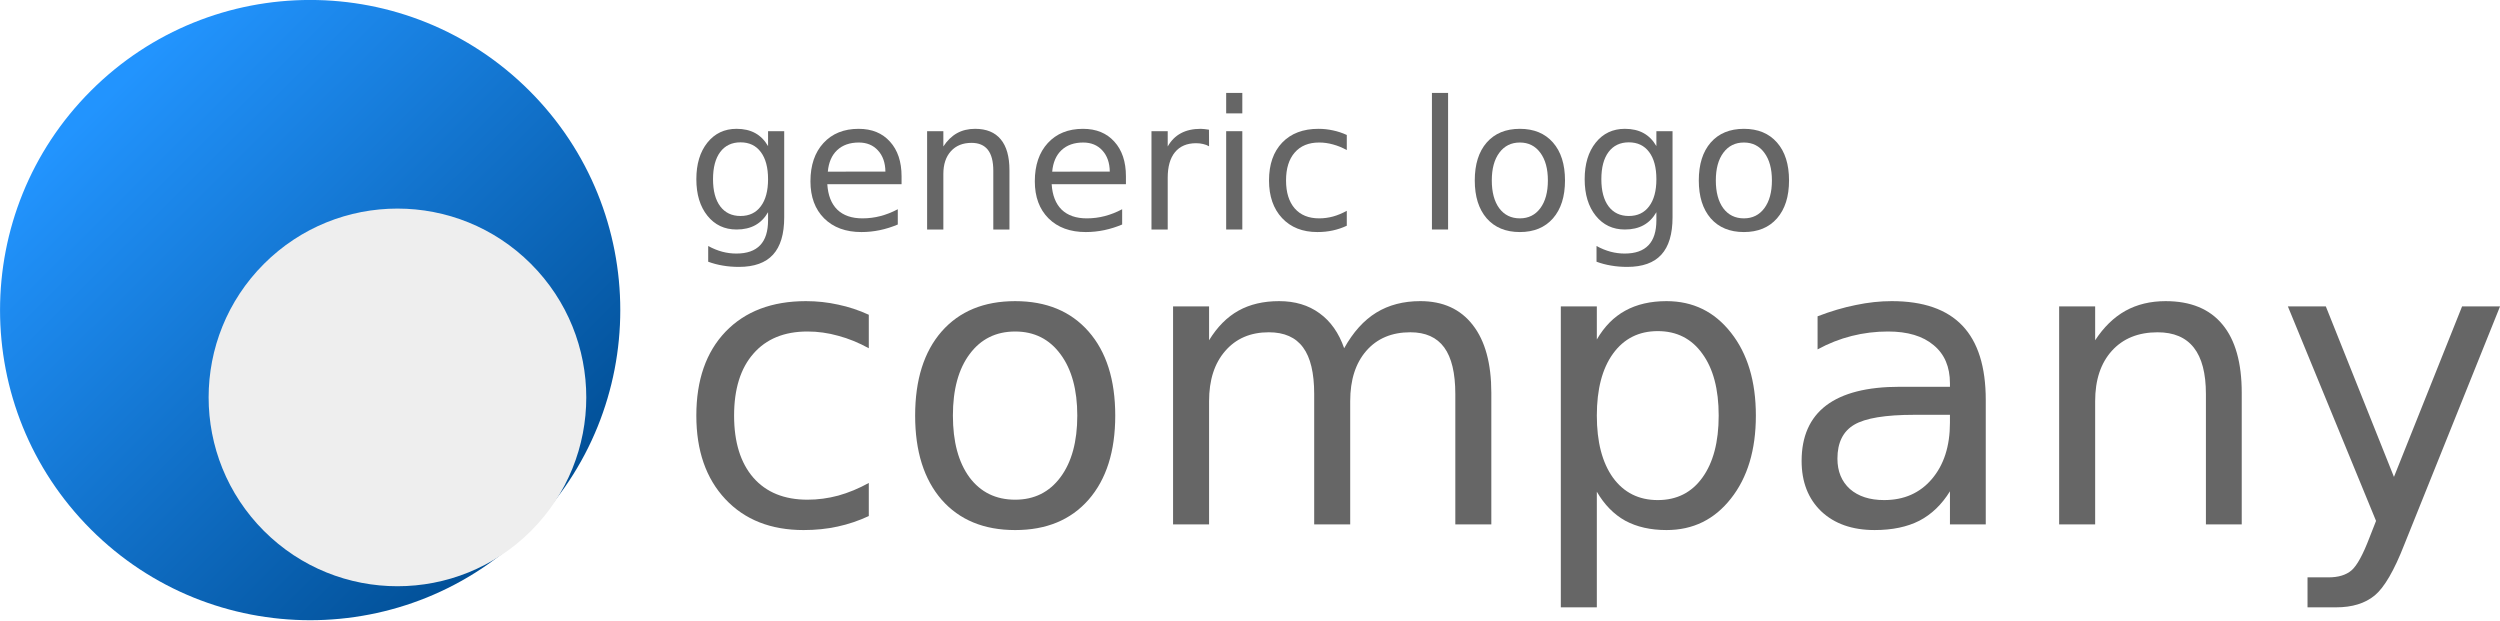
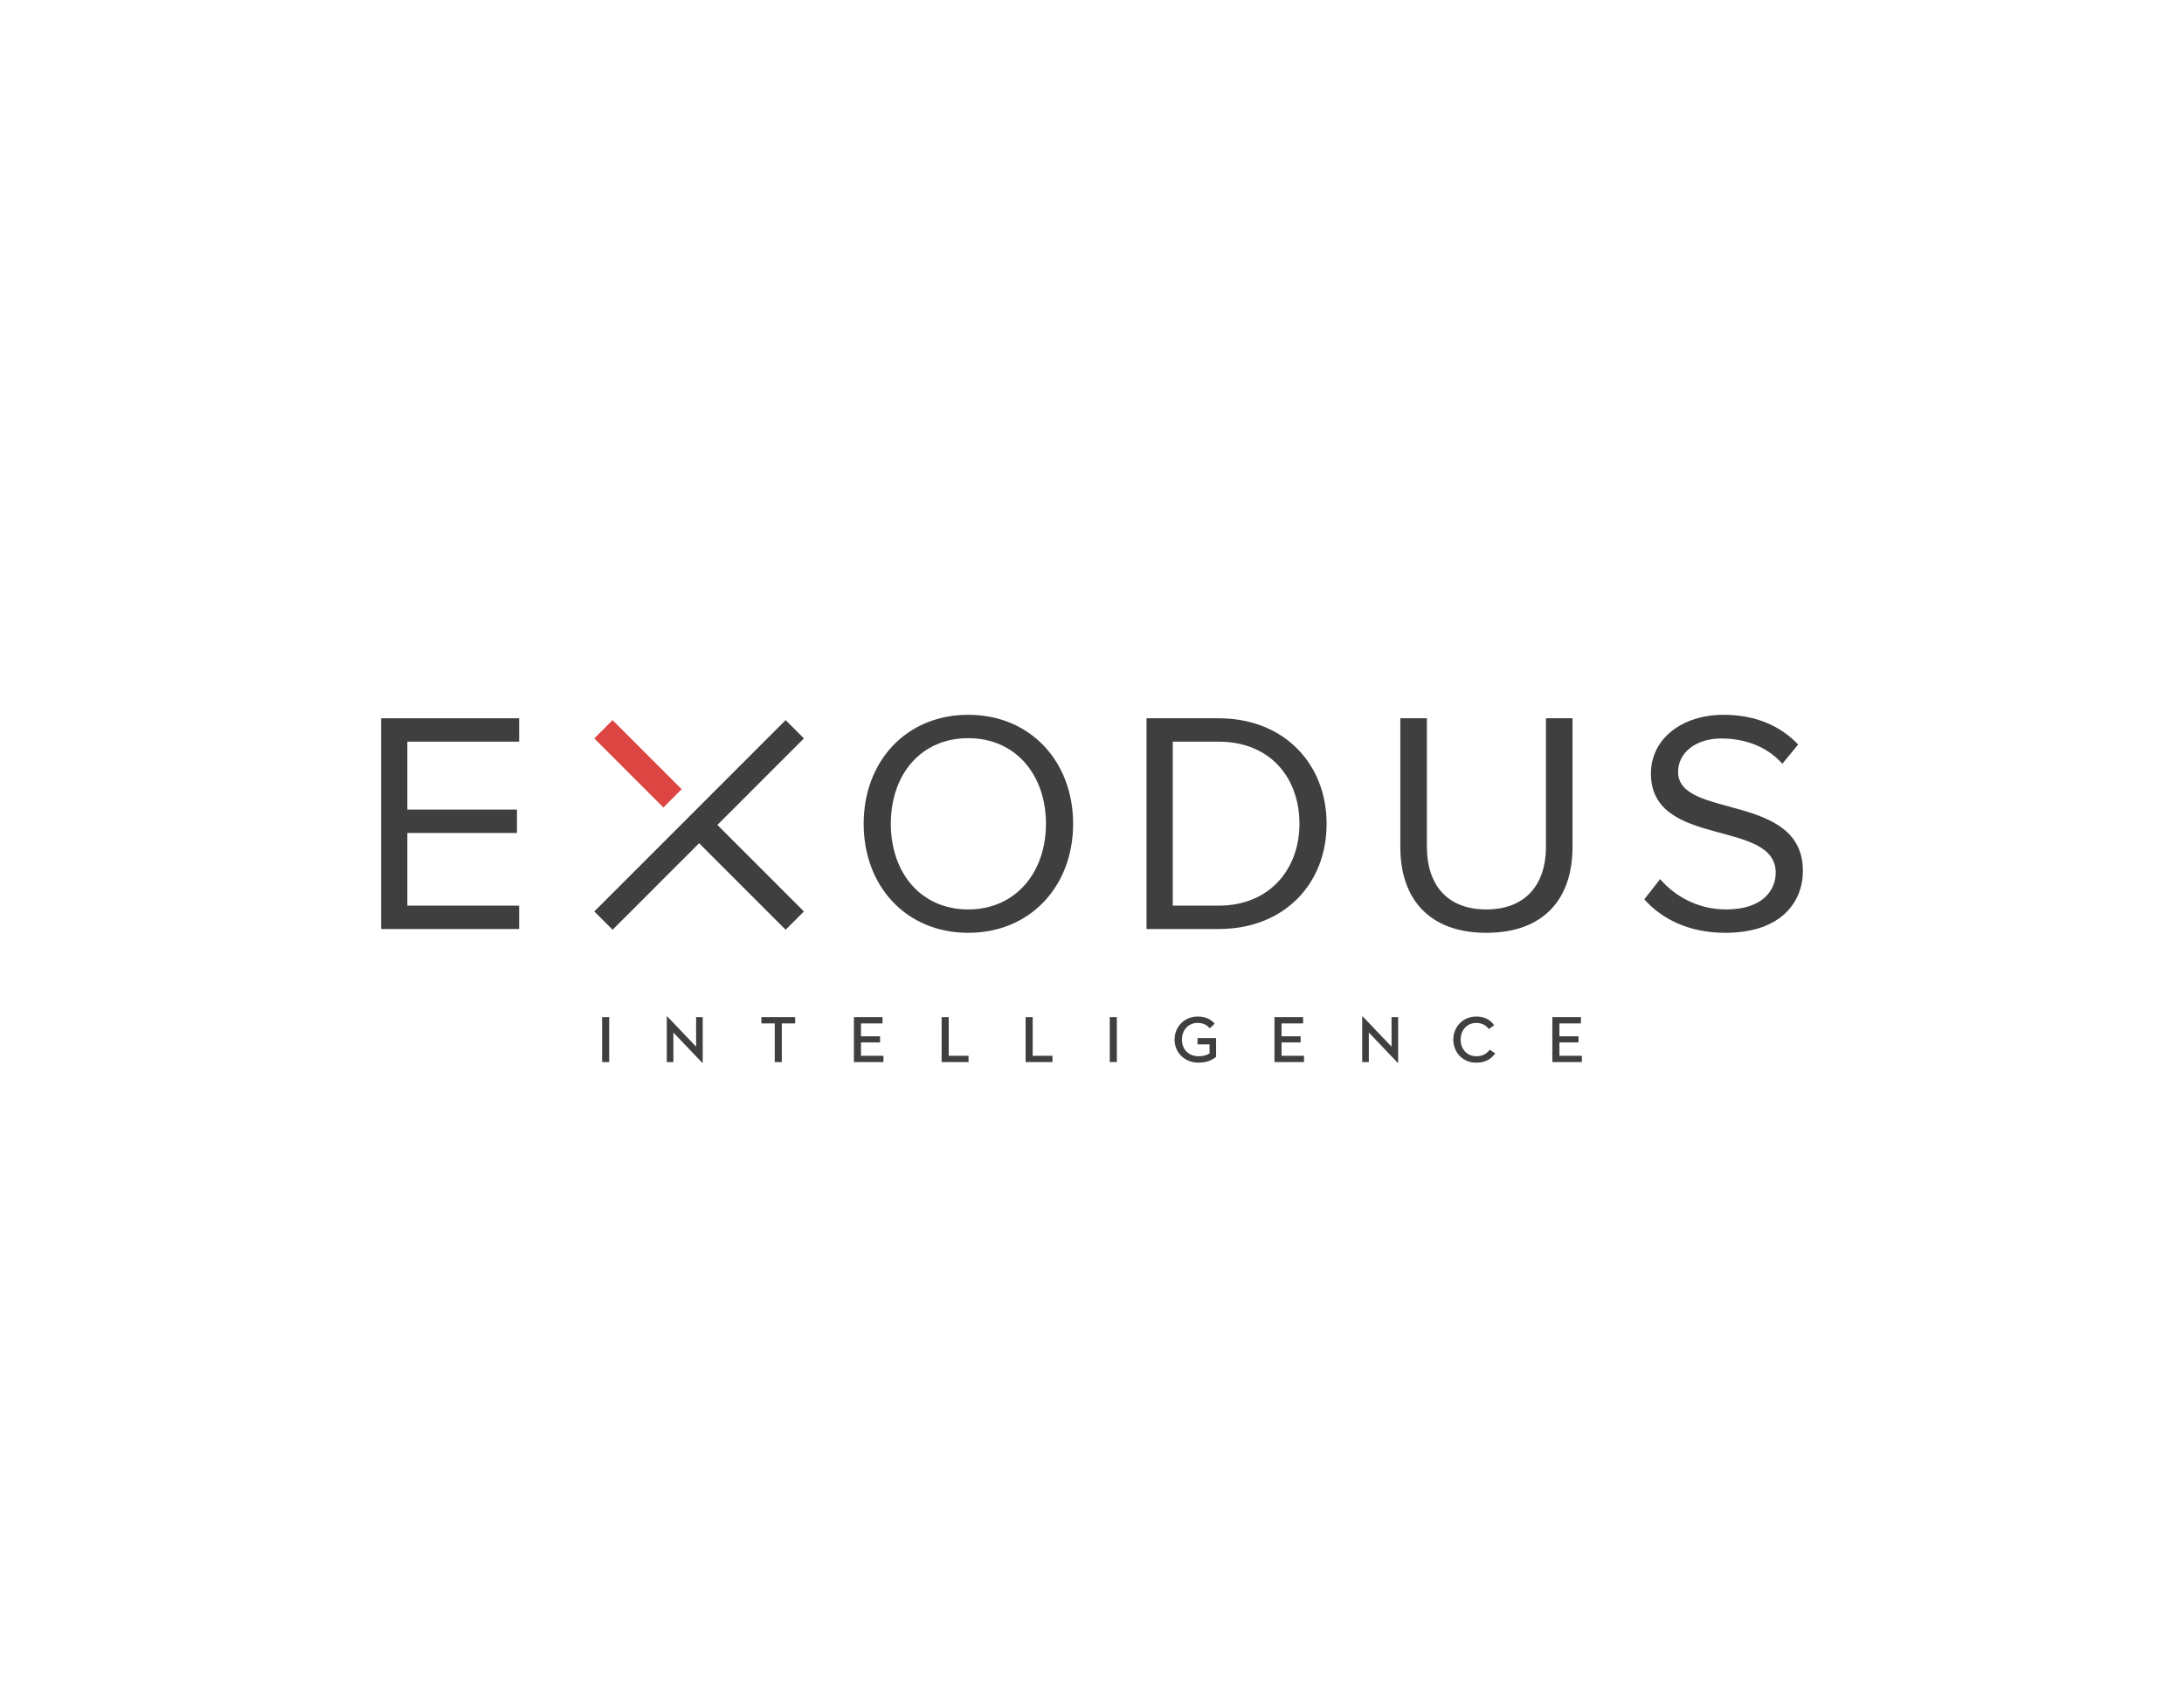
- <svg xmlns="http://www.w3.org/2000/svg" id="svg4692" viewBox="0 0 1425.8 353.74" version="1.1">
-   <defs id="defs4694">
-     <linearGradient id="linearGradient5311" y2="488.43" gradientUnits="userSpaceOnUse" x2="-469.87" y1="-68.973" x1="-467.57">
-       <stop id="stop5227" style="stop-color:#2294fe" offset="0" />
-       <stop id="stop5229" style="stop-color:#014f96" offset="1" />
-     </linearGradient>
+ <svg xmlns="http://www.w3.org/2000/svg" version="1.1" id="svg824" xml:space="preserve" width="1056" height="816" viewBox="0 0 1056 816">
+   <defs id="defs828">
+     <clipPath clipPathUnits="userSpaceOnUse" id="clipPath842">
+       <path d="M 0,612 H 792 V 0 H 0 Z" id="path840" />
+     </clipPath>
  </defs>
-   <g id="layer1" transform="translate(364.43 8.4823)">
-     <g id="g5286">
-       <g id="text4703" style="fill:#666666" transform="translate(-14.426 -21.336)">
-         <path id="path5264" d="m145.49 192.37v19.095c-5.773-3.182-11.583-5.551-17.43-7.105-5.773-1.628-11.62-2.442-17.541-2.442-13.248 0-23.536 4.219-30.863 12.656-7.327 8.363-10.991 20.131-10.991 35.304-0 15.172 3.663 26.977 10.991 35.415 7.327 8.363 17.615 12.545 30.863 12.545 5.921 0 11.768-0.777 17.541-2.331 5.847-1.628 11.657-4.034 17.43-7.216v18.873c-5.699 2.664-11.62 4.663-17.763 5.995-6.069 1.332-12.545 1.998-19.428 1.998-18.725 0-33.601-5.884-44.629-17.652s-16.542-27.643-16.542-47.627c-0-20.279 5.551-36.229 16.653-47.849 11.176-11.62 26.459-17.43 45.85-17.43 6.291 0 12.434 0.666 18.429 1.998 5.995 1.258 11.805 3.183 17.43 5.773" />
-         <path id="path5266" d="m228.98 201.92c-10.954 0-19.613 4.293-25.978 12.878-6.365 8.511-9.548 20.205-9.547 35.082-0 14.876 3.146 26.607 9.437 35.193 6.365 8.511 15.061 12.767 26.089 12.767 10.88 0 19.502-4.293 25.867-12.878 6.365-8.585 9.547-20.279 9.547-35.082-0-14.728-3.183-26.385-9.547-34.971-6.365-8.659-14.987-12.989-25.867-12.989m0-17.319c17.763 0 31.714 5.773 41.854 17.319s15.209 27.532 15.209 47.96c-0 20.353-5.07 36.34-15.209 47.96-10.14 11.546-24.091 17.319-41.854 17.319-17.837 0-31.825-5.773-41.965-17.319-10.066-11.62-15.098-27.606-15.098-47.96-0-20.427 5.033-36.414 15.098-47.96 10.14-11.546 24.128-17.319 41.965-17.319" />
-         <path id="path5268" d="m416.6 211.46c5.107-9.177 11.213-15.949 18.318-20.316 7.105-4.367 15.468-6.55 25.09-6.55 12.952 0 22.943 4.552 29.975 13.655 7.031 9.03 10.546 21.908 10.547 38.634v75.048h-20.538v-74.382c-0-11.916-2.11-20.76-6.328-26.533-4.219-5.773-10.658-8.659-19.317-8.659-10.584 0-18.947 3.516-25.09 10.547-6.143 7.031-9.215 16.616-9.214 28.754v70.274h-20.538v-74.382c-0-11.99-2.109-20.834-6.328-26.533-4.219-5.773-10.732-8.659-19.539-8.659-10.436 0-18.725 3.553-24.868 10.658-6.143 7.031-9.214 16.579-9.214 28.643v70.274h-20.538v-124.34h20.538v19.317c4.663-7.623 10.251-13.248 16.764-16.875 6.513-3.627 14.247-5.44 23.203-5.44 9.029 0 16.69 2.295 22.981 6.883 6.365 4.589 11.065 11.25 14.099 19.983" />
-         <path id="path5270" d="m560.7 293.28v65.945h-20.538v-171.63h20.538v18.873c4.293-7.401 9.695-12.878 16.209-16.431 6.587-3.627 14.432-5.44 23.536-5.44 15.098 0 27.347 5.995 36.747 17.985 9.473 11.99 14.21 27.755 14.21 47.294-0 19.539-4.737 35.304-14.21 47.294-9.4 11.99-21.649 17.985-36.747 17.985-9.104 0-16.949-1.776-23.536-5.329-6.513-3.627-11.916-9.14-16.209-16.542m69.497-43.408c-0-15.024-3.109-26.792-9.325-35.304-6.143-8.585-14.617-12.878-25.423-12.878-10.806 0-19.317 4.293-25.534 12.878-6.143 8.511-9.214 20.279-9.214 35.304-0 15.024 3.071 26.829 9.214 35.415 6.217 8.511 14.728 12.767 25.534 12.767 10.806 0 19.28-4.256 25.423-12.767 6.217-8.585 9.325-20.39 9.325-35.415" />
-         <path id="path5272" d="m741.77 249.43c-16.505 0-27.94 1.887-34.304 5.662-6.365 3.775-9.548 10.214-9.547 19.317-0 7.253 2.368 13.026 7.105 17.319 4.811 4.219 11.324 6.328 19.539 6.328 11.324 0 20.39-3.997 27.199-11.99 6.883-8.067 10.325-18.762 10.325-32.084v-4.552h-20.316m40.744-8.437v70.94h-20.427v-18.873c-4.663 7.549-10.473 13.137-17.43 16.764-6.957 3.553-15.469 5.329-25.534 5.329-12.73 0-22.87-3.553-30.419-10.658-7.475-7.179-11.213-16.764-11.213-28.754-0-13.988 4.663-24.535 13.988-31.64 9.399-7.105 23.388-10.658 41.965-10.658h28.643v-1.998c-0-9.399-3.109-16.653-9.325-21.759-6.143-5.181-14.802-7.771-25.978-7.771-7.105 0-14.025 0.851-20.76 2.553-6.735 1.702-13.211 4.256-19.428 7.66v-18.873c7.475-2.886 14.728-5.033 21.759-6.439 7.031-1.48 13.877-2.22 20.538-2.22 17.985 0 31.418 4.663 40.299 13.988 8.881 9.326 13.322 23.462 13.322 42.409" />
-         <path id="path5274" d="m928.5 236.89v75.048h-20.427v-74.382c-0-11.768-2.295-20.575-6.883-26.422-4.589-5.847-11.472-8.77-20.649-8.77-11.028 0-19.724 3.516-26.089 10.547-6.365 7.031-9.548 16.616-9.547 28.754v70.274h-20.538v-124.34h20.538v19.317c4.885-7.475 10.621-13.063 17.208-16.764 6.661-3.7 14.321-5.551 22.981-5.551 14.284 0 25.09 4.441 32.417 13.322 7.327 8.807 10.991 21.797 10.991 38.967" />
-         <path id="path5276" d="m1021.2 323.48c-5.773 14.802-11.398 24.461-16.875 28.976-5.477 4.515-12.804 6.772-21.981 6.772h-16.32v-17.097h11.99c5.625-0 9.992-1.332 13.1-3.997s6.55-8.955 10.325-18.873l3.664-9.325-50.291-122.34h21.648l38.856 97.252 38.856-97.252h21.648l-54.621 135.89" />
-       </g>
-       <g id="text4707" style="fill:#666666" transform="translate(-416.34 -21.336)">
-         <path id="path5241" d="m489.95 115.06c-0-6.675-1.385-11.848-4.155-15.519-2.737-3.671-6.591-5.507-11.564-5.507-4.939 0-8.794 1.836-11.564 5.507-2.737 3.671-4.105 8.844-4.105 15.519-0 6.642 1.368 11.798 4.105 15.469 2.77 3.671 6.625 5.507 11.564 5.507 4.973 0 8.828-1.836 11.564-5.507 2.77-3.671 4.155-8.828 4.155-15.469m9.211 21.727c-0 9.545-2.119 16.637-6.358 21.276-4.239 4.672-10.73 7.009-19.474 7.009-3.237-0-6.291-0.25-9.161-0.751-2.87-0.467-5.657-1.202-8.36-2.203v-8.961c2.703 1.468 5.373 2.553 8.01 3.254 2.637 0.701 5.323 1.051 8.06 1.051 6.041-0 10.563-1.585 13.567-4.756 3.004-3.137 4.505-7.893 4.506-14.268v-4.556c-1.902 3.304-4.339 5.774-7.309 7.409-2.97 1.635-6.525 2.453-10.663 2.453-6.875 0-12.415-2.62-16.621-7.86-4.205-5.24-6.308-12.182-6.308-20.826-0-8.677 2.103-15.636 6.308-20.876 4.205-5.24 9.745-7.86 16.621-7.86 4.138 0 7.693 0.818 10.663 2.453 2.97 1.635 5.407 4.105 7.309 7.409v-8.511h9.211v49.111" />
-         <path id="path5243" d="m566.09 113.41v4.506h-42.352c0.4 6.341 2.303 11.18 5.707 14.518 3.438 3.304 8.21 4.956 14.318 4.956 3.538 0 6.959-0.434 10.263-1.302 3.337-0.868 6.641-2.169 9.912-3.905v8.711c-3.304 1.402-6.692 2.47-10.163 3.204-3.471 0.734-6.992 1.101-10.563 1.101-8.944 0-16.037-2.603-21.276-7.81-5.206-5.206-7.81-12.248-7.81-21.126-0-9.178 2.47-16.454 7.409-21.827 4.973-5.407 11.664-8.11 20.075-8.11 7.543 0 13.5 2.436 17.872 7.309 4.405 4.839 6.608 11.431 6.608 19.774m-9.211-2.703c-0.067-5.04-1.485-9.061-4.255-12.065-2.737-3.004-6.375-4.505-10.914-4.506-5.14 0-9.261 1.452-12.365 4.355-3.071 2.904-4.839 6.992-5.307 12.265l32.841-0.05" />
-         <path id="path5245" d="m627.62 109.9v33.842h-9.211v-33.541c-0-5.306-1.035-9.278-3.104-11.915-2.069-2.636-5.173-3.955-9.312-3.955-4.973 0-8.894 1.585-11.765 4.756-2.87 3.171-4.305 7.493-4.305 12.966v31.689h-9.261v-56.069h9.261v8.711c2.203-3.371 4.789-5.891 7.76-7.559 3.004-1.669 6.458-2.503 10.363-2.503 6.441 0 11.314 2.002 14.618 6.007 3.304 3.972 4.956 9.829 4.956 17.572" />
-         <path id="path5247" d="m694.05 113.41v4.506h-42.352c0.4 6.341 2.303 11.18 5.707 14.518 3.438 3.304 8.21 4.956 14.318 4.956 3.538 0 6.959-0.434 10.263-1.302 3.337-0.868 6.641-2.169 9.912-3.905v8.711c-3.304 1.402-6.692 2.47-10.163 3.204-3.471 0.734-6.992 1.101-10.563 1.101-8.944 0-16.037-2.603-21.276-7.81-5.206-5.206-7.81-12.248-7.81-21.126 0-9.178 2.47-16.454 7.409-21.827 4.973-5.407 11.664-8.11 20.075-8.11 7.543 0 13.5 2.436 17.872 7.309 4.405 4.839 6.608 11.431 6.608 19.774m-9.211-2.703c-0.067-5.04-1.485-9.061-4.255-12.065-2.737-3.004-6.375-4.505-10.913-4.506-5.14 0-9.261 1.452-12.365 4.355-3.071 2.904-4.839 6.992-5.307 12.265l32.841-0.05" />
-         <path id="path5249" d="m741.46 96.286c-1.035-0.601-2.169-1.035-3.404-1.302-1.202-0.3-2.537-0.451-4.005-0.451-5.207 0-9.211 1.702-12.015 5.106-2.77 3.371-4.155 8.227-4.155 14.568v29.537h-9.261v-56.069h9.261v8.711c1.936-3.404 4.455-5.924 7.559-7.559 3.104-1.669 6.875-2.503 11.314-2.503 0.634 0 1.335 0.05 2.103 0.15 0.768 0.067 1.619 0.184 2.553 0.35l0.05 9.462" />
-         <path id="path5251" d="m751.22 87.676h9.211v56.069h-9.211v-56.069m0-21.827h9.211v11.664h-9.211v-11.664" />
-         <path id="path5253" d="m820.01 89.828v8.611c-2.603-1.435-5.223-2.503-7.86-3.204-2.603-0.734-5.24-1.101-7.91-1.101-5.974 0-10.613 1.902-13.917 5.707-3.304 3.771-4.956 9.078-4.956 15.92-0 6.842 1.652 12.165 4.956 15.97 3.304 3.771 7.943 5.657 13.917 5.657 2.67 0 5.306-0.35 7.91-1.051 2.637-0.734 5.256-1.819 7.86-3.254v8.511c-2.57 1.202-5.24 2.103-8.01 2.703-2.737 0.601-5.657 0.901-8.761 0.901-8.444 0-15.152-2.653-20.125-7.96-4.973-5.307-7.459-12.465-7.459-21.477-0-9.145 2.503-16.337 7.509-21.577 5.04-5.24 11.931-7.86 20.676-7.86 2.837 0 5.607 0.3 8.31 0.901 2.703 0.567 5.323 1.435 7.86 2.603" />
-         <path id="path5255" d="m868.57 65.849h9.211v77.896h-9.211v-77.896" />
-         <path id="path5257" d="m918.73 94.134c-4.939 0-8.844 1.936-11.714 5.807-2.87 3.838-4.305 9.111-4.305 15.82-0 6.708 1.418 11.998 4.255 15.87 2.87 3.838 6.792 5.757 11.765 5.757 4.906 0 8.794-1.936 11.664-5.807 2.87-3.871 4.305-9.145 4.305-15.82-0-6.641-1.435-11.898-4.305-15.769-2.87-3.905-6.758-5.857-11.664-5.857m0-7.81c8.01 0 14.301 2.603 18.873 7.81 4.572 5.207 6.858 12.415 6.859 21.627-0 9.178-2.286 16.387-6.859 21.627-4.572 5.206-10.863 7.81-18.873 7.81-8.043 0-14.351-2.603-18.923-7.81-4.539-5.24-6.808-12.449-6.808-21.627 0-9.211 2.269-16.42 6.808-21.627 4.572-5.206 10.88-7.81 18.923-7.81" />
-         <path id="path5259" d="m996.58 115.06c-0-6.675-1.385-11.848-4.155-15.519-2.737-3.671-6.591-5.507-11.564-5.507-4.939 0-8.794 1.836-11.564 5.507-2.737 3.671-4.105 8.844-4.105 15.519-0 6.642 1.368 11.798 4.105 15.469 2.77 3.671 6.625 5.507 11.564 5.507 4.973 0 8.828-1.836 11.564-5.507 2.77-3.671 4.155-8.828 4.155-15.469m9.211 21.727c-0 9.545-2.119 16.637-6.358 21.276-4.239 4.672-10.73 7.009-19.474 7.009-3.237-0-6.291-0.25-9.161-0.751-2.87-0.467-5.657-1.202-8.36-2.203v-8.961c2.703 1.468 5.373 2.553 8.01 3.254 2.637 0.701 5.323 1.051 8.06 1.051 6.041-0 10.563-1.585 13.567-4.756 3.004-3.137 4.505-7.893 4.506-14.268v-4.556c-1.902 3.304-4.339 5.774-7.309 7.409-2.97 1.635-6.525 2.453-10.663 2.453-6.875 0-12.415-2.62-16.621-7.86-4.205-5.24-6.308-12.182-6.308-20.826 0-8.677 2.103-15.636 6.308-20.876 4.205-5.24 9.745-7.86 16.621-7.86 4.138 0 7.693 0.818 10.663 2.453 2.97 1.635 5.407 4.105 7.309 7.409v-8.511h9.211v49.111" />
-         <path id="path5261" d="m1046.5 94.134c-4.939 0-8.844 1.936-11.714 5.807-2.87 3.838-4.305 9.111-4.305 15.82 0 6.708 1.418 11.998 4.255 15.87 2.87 3.838 6.792 5.757 11.765 5.757 4.906 0 8.794-1.936 11.664-5.807 2.87-3.871 4.305-9.145 4.305-15.82 0-6.641-1.435-11.898-4.305-15.769-2.87-3.905-6.758-5.857-11.664-5.857m0-7.81c8.01 0 14.301 2.603 18.873 7.81 4.572 5.207 6.858 12.415 6.859 21.627-0 9.178-2.286 16.387-6.859 21.627-4.572 5.206-10.864 7.81-18.873 7.81-8.043 0-14.351-2.603-18.924-7.81-4.539-5.24-6.808-12.449-6.808-21.627 0-9.211 2.269-16.42 6.808-21.627 4.572-5.206 10.88-7.81 18.924-7.81" />
-       </g>
-       <g id="g5278" transform="matrix(.43789 -.43789 .43789 .43789 -547.02 450.07)">
-         <path id="path4711" style="fill:url(#linearGradient5311)" d="m-184.26 202.82c0 157.74-127.87 285.61-285.61 285.61s-285.61-127.87-285.61-285.61 127.87-285.61 285.61-285.61 285.61 127.87 285.61 285.61z" transform="translate(1202 -114.01)" />
-         <path id="path4713" style="fill:#eeeeee" d="m-184.26 202.82c0 157.74-127.87 285.61-285.61 285.61s-285.61-127.87-285.61-285.61 127.87-285.61 285.61-285.61 285.61 127.87 285.61 285.61z" transform="matrix(.60887 0 0 .60887 1018.2 79.03)" />
+   <g id="g830" transform="matrix(1.333333,0,0,-1.333333,0,816)">
+     <g id="g832" transform="translate(138.2051,275.1436)">
+       <path d="M 0,0 V 76.416 H 50.063 V 67.938 H 9.51 V 43.307 H 49.265 V 34.829 H 9.51 V 8.478 H 50.063 V 0 Z" style="fill:#3f3f3f;fill-opacity:1;fill-rule:nonzero;stroke:none" id="path834" />
+     </g>
+     <g id="g836">
+       <g id="g838" clip-path="url(#clipPath842)">
+         <g id="g844" transform="translate(379.3008,313.2939)">
+           <path d="m 0,0 c 0,17.874 -11.113,31.048 -28.181,31.048 -17.186,0 -28.07,-13.174 -28.07,-31.048 0,-17.757 10.884,-31.048 28.07,-31.048 C -11.113,-31.048 0,-17.757 0,0 m -66.104,0 c 0,22.57 15.353,39.526 37.923,39.526 C -5.613,39.526 9.854,22.57 9.854,0 c 0,-22.569 -15.467,-39.525 -38.035,-39.525 -22.57,0 -37.923,16.956 -37.923,39.525" style="fill:#3f3f3f;fill-opacity:1;fill-rule:nonzero;stroke:none" id="path846" />
+         </g>
+         <g id="g848" transform="translate(471.2275,313.2939)">
+           <path d="m 0,0 c 0,16.499 -10.427,29.788 -29.331,29.788 h -16.612 v -59.461 h 16.612 C -10.768,-29.673 0,-16.382 0,0 m -55.452,-38.15 v 76.416 h 26.121 C -5.5,38.266 9.851,21.654 9.851,0 9.851,-21.769 -5.5,-38.15 -29.331,-38.15 Z" style="fill:#3f3f3f;fill-opacity:1;fill-rule:nonzero;stroke:none" id="path850" />
+         </g>
+         <g id="g852" transform="translate(507.8154,304.8164)">
+           <path d="M 0,0 V 46.743 H 9.623 V 0.232 c 0,-13.978 7.446,-22.802 21.538,-22.802 14.093,0 21.652,8.824 21.652,22.802 v 46.511 h 9.624 V 0.113 C 62.437,-18.9 51.896,-31.048 31.161,-31.048 10.54,-31.048 0,-18.786 0,0" style="fill:#3f3f3f;fill-opacity:1;fill-rule:nonzero;stroke:none" id="path854" />
+         </g>
+         <g id="g856" transform="translate(596.2852,285.916)">
+           <path d="M 0,0 5.728,7.331 C 10.651,1.603 18.901,-3.67 29.67,-3.67 c 13.634,0 17.986,7.336 17.986,13.291 0,19.706 -45.253,8.705 -45.253,35.974 0,12.601 11.228,21.309 26.352,21.309 11.571,0 20.621,-4.009 27.036,-10.77 l -5.728,-6.988 c -5.727,6.416 -13.75,9.166 -22.112,9.166 -9.05,0 -15.695,-4.926 -15.695,-12.145 0,-17.184 45.254,-7.334 45.254,-35.858 0,-10.996 -7.563,-22.456 -28.184,-22.456 C 16.151,-12.147 6.299,-7.103 0,0" style="fill:#3f3f3f;fill-opacity:1;fill-rule:nonzero;stroke:none" id="path858" />
+         </g>
+         <g id="g860" transform="translate(291.5225,344.2627)">
+           <path d="m 0,0 -6.628,6.629 -48.481,-48.494 -0.007,0.005 -20.889,-20.888 6.628,-6.629 31.374,31.372 31.375,-31.372 6.628,6.629 -31.372,31.374 z" style="fill:#3f3f3f;fill-opacity:1;fill-rule:nonzero;stroke:none" id="path862" />
+         </g>
+         <g id="g864" transform="translate(247.1992,325.8379)">
+           <path d="m 0,0 -25.049,25.049 -6.63,-6.631 25.048,-25.046 z" style="fill:#dd4542;fill-opacity:1;fill-rule:nonzero;stroke:none" id="path866" />
+         </g>
+         <path d="m 218.352,243.195 h 2.565 v -16.293 h -2.565 z" style="fill:#3f3f3f;fill-opacity:1;fill-rule:nonzero;stroke:none" id="path868" />
+         <g id="g870" transform="translate(244.1963,237.6113)">
+           <path d="m 0,0 v -10.709 h -2.396 v 16.53 h 0.19 L 8.24,-5.13 V 5.584 h 2.397 v -16.535 h -0.193 z" style="fill:#3f3f3f;fill-opacity:1;fill-rule:nonzero;stroke:none" id="path872" />
+         </g>
+         <g id="g874" transform="translate(280.9521,240.9199)">
+           <path d="M 0,0 H -4.84 V 2.275 H 7.404 V 0 H 2.564 V -14.018 H 0 Z" style="fill:#3f3f3f;fill-opacity:1;fill-rule:nonzero;stroke:none" id="path876" />
+         </g>
+         <g id="g878" transform="translate(309.6602,243.1953)">
+           <path d="M 0,0 H 10.375 V -2.275 H 2.564 V -6.949 H 9.487 V -9.175 H 2.564 v -4.843 h 8.145 v -2.275 H 0 Z" style="fill:#3f3f3f;fill-opacity:1;fill-rule:nonzero;stroke:none" id="path880" />
+         </g>
+         <g id="g882" transform="translate(341.4746,243.1953)">
+           <path d="m 0,0 h 2.564 v -14.018 h 7.188 v -2.275 H 0 Z" style="fill:#3f3f3f;fill-opacity:1;fill-rule:nonzero;stroke:none" id="path884" />
+         </g>
+         <g id="g886" transform="translate(371.9268,243.1953)">
+           <path d="m 0,0 h 2.562 v -14.018 h 7.189 v -2.275 H 0 Z" style="fill:#3f3f3f;fill-opacity:1;fill-rule:nonzero;stroke:none" id="path888" />
+         </g>
+         <path d="m 402.447,243.195 h 2.564 v -16.293 h -2.564 z" style="fill:#3f3f3f;fill-opacity:1;fill-rule:nonzero;stroke:none" id="path890" />
+         <g id="g892" transform="translate(425.9492,235.0488)">
+           <path d="m 0,0 c 0,4.812 3.69,8.359 8.362,8.359 3.017,0 4.84,-1.078 6.181,-2.587 L 12.77,4.096 C 11.787,5.174 10.66,6.039 8.288,6.039 4.984,6.039 2.659,3.447 2.659,0 c 0,-3.452 2.35,-6.039 6.062,-6.039 1.773,0 3.017,0.405 3.955,1.033 v 3.279 H 8.313 v 2.276 h 6.734 V -6.232 C 13.68,-7.355 11.787,-8.364 8.721,-8.364 3.715,-8.364 0,-4.817 0,0" style="fill:#3f3f3f;fill-opacity:1;fill-rule:nonzero;stroke:none" id="path894" />
+         </g>
+         <g id="g896" transform="translate(462.1738,243.1953)">
+           <path d="M 0,0 H 10.375 V -2.275 H 2.564 V -6.949 H 9.489 V -9.175 H 2.564 v -4.843 h 8.147 v -2.275 H 0 Z" style="fill:#3f3f3f;fill-opacity:1;fill-rule:nonzero;stroke:none" id="path898" />
+         </g>
+         <g id="g900" transform="translate(496.3848,237.6113)">
+           <path d="m 0,0 v -10.709 h -2.395 v 16.53 h 0.192 L 8.243,-5.13 V 5.584 h 2.397 v -16.535 h -0.191 z" style="fill:#3f3f3f;fill-opacity:1;fill-rule:nonzero;stroke:none" id="path902" />
+         </g>
+         <g id="g904" transform="translate(527.0244,235.0488)">
+           <path d="m 0,0 c 0,4.812 3.665,8.359 8.313,8.359 3.016,0 5.104,-1.172 6.516,-3.161 L 12.865,3.809 C 11.787,5.268 10.397,6.039 8.243,6.039 5.008,6.039 2.659,3.447 2.659,0 c 0,-3.521 2.396,-6.039 5.678,-6.039 2.107,0 3.665,0.791 4.887,2.374 L 15.212,-5.03 C 13.535,-7.261 11.403,-8.364 8.243,-8.364 3.594,-8.364 0,-4.817 0,0" style="fill:#3f3f3f;fill-opacity:1;fill-rule:nonzero;stroke:none" id="path906" />
+         </g>
+         <g id="g908" transform="translate(562.9395,243.1953)">
+           <path d="M 0,0 H 10.372 V -2.275 H 2.563 V -6.949 H 9.486 V -9.175 H 2.563 v -4.843 h 8.146 v -2.275 H 0 Z" style="fill:#3f3f3f;fill-opacity:1;fill-rule:nonzero;stroke:none" id="path910" />
+         </g>
      </g>
    </g>
  </g>
</svg>
